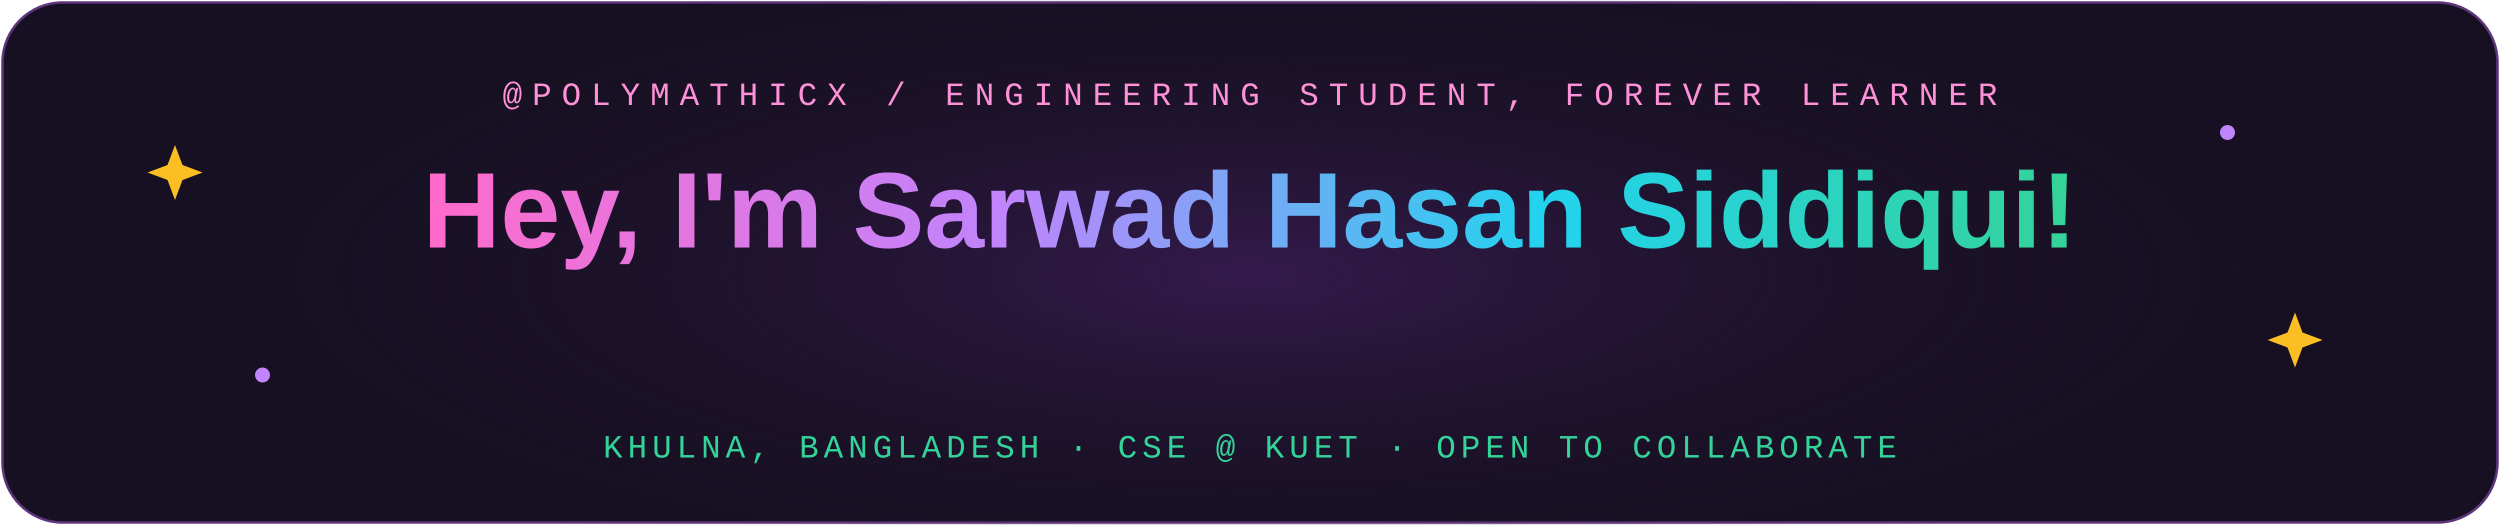
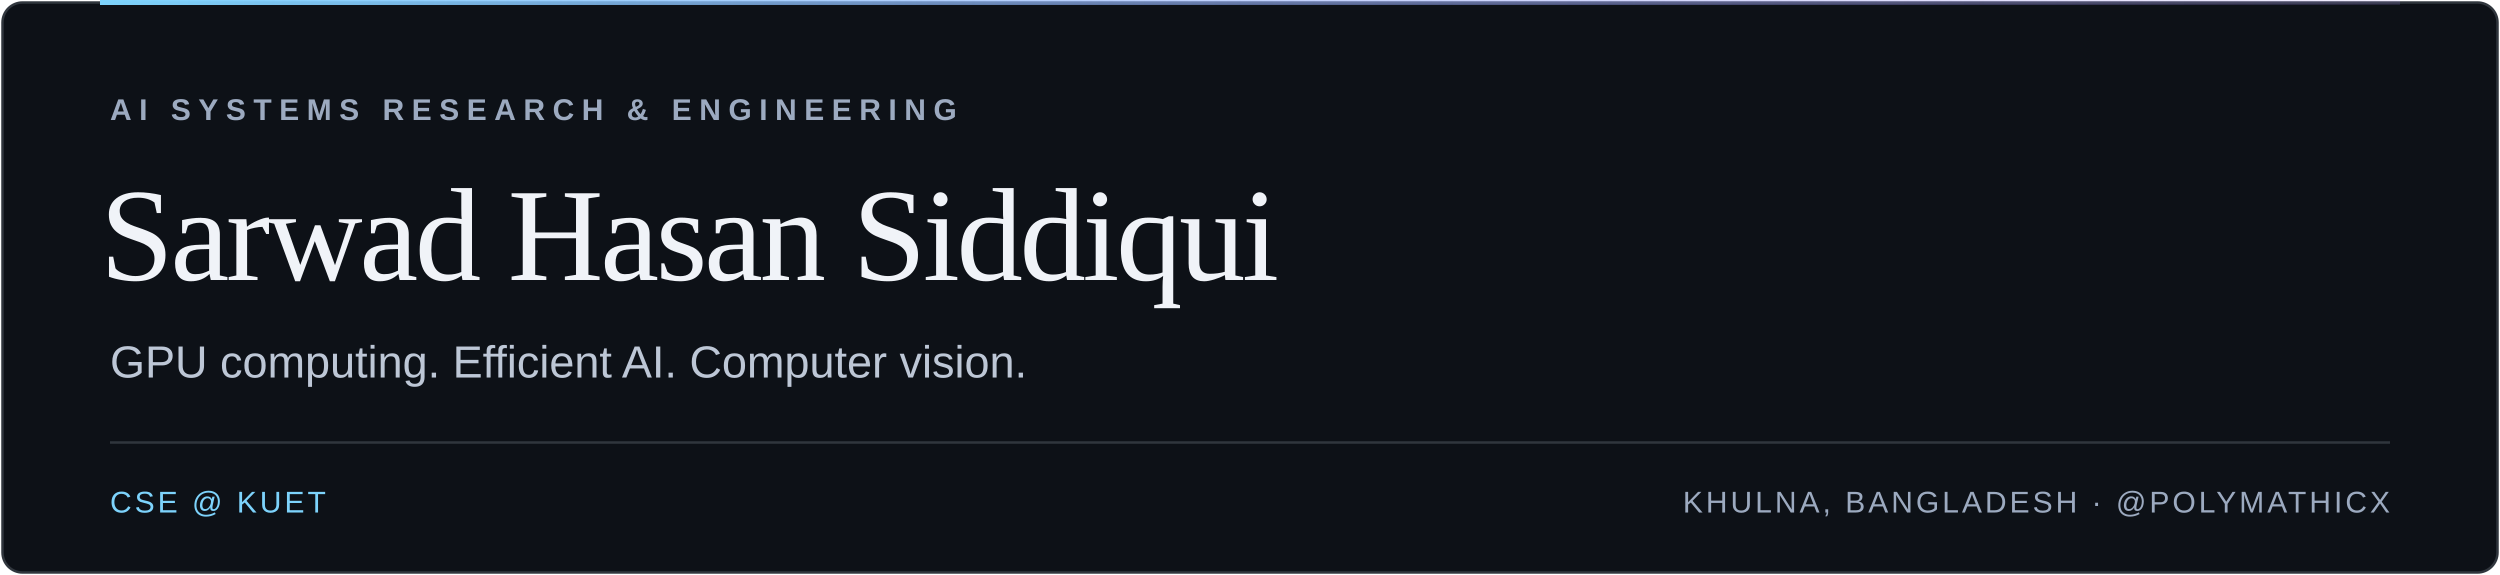
- <svg xmlns="http://www.w3.org/2000/svg" width="1000" height="210" viewBox="0 0 1000 210" role="img" aria-labelledby="title desc">
+ <svg xmlns="http://www.w3.org/2000/svg" width="1000" height="230" viewBox="0 0 1000 230" role="img" aria-labelledby="title desc">
  <defs>
-     <linearGradient id="spectrum" x1="0" x2="1">
-       <stop stop-color="#ff6bcb" />
-       <stop offset=".35" stop-color="#c084fc" />
-       <stop offset=".68" stop-color="#22d3ee" />
-       <stop offset="1" stop-color="#34d399" />
+     <linearGradient id="edge" x1="40" y1="0" x2="960" y2="0" gradientUnits="userSpaceOnUse">
+       <stop stop-color="#7dd3fc" />
+       <stop offset="1" stop-color="#a78bfa" stop-opacity=".15" />
    </linearGradient>
-     <radialGradient id="nebula">
-       <stop stop-color="#442063" stop-opacity=".65" />
-       <stop offset="1" stop-color="#171022" stop-opacity="0" />
-     </radialGradient>
  </defs>
-   <style>
-     .role {font:500 21px 'Segoe UI',Arial,sans-serif;fill:#e8d9ff;opacity:0;animation:roles 16s infinite}
-     .r2{animation-delay:4s}.r3{animation-delay:8s}.r4{animation-delay:12s}
-     @keyframes roles{0%,22%{opacity:1}25%,100%{opacity:0}}
-     .spark{animation:twinkle 3s ease-in-out infinite alternate}
-     @keyframes twinkle{to{opacity:.3}}
-     @media(prefers-reduced-motion:reduce){.role,.spark{animation:none}.r1{opacity:1}}
-   </style>
-   <rect x="1" y="1" width="998" height="208" rx="24" fill="#171022" stroke="#5e347b" />
-   <ellipse cx="500" cy="110" rx="440" ry="130" fill="url(#nebula)" />
-   <path d="M64 1H936" stroke="url(#spectrum)" stroke-width="3" />
-   <g class="spark" fill="#fbbf24">
-     <path d="m70 58 3 8 8 3-8 3-3 8-3-8-8-3 8-3Z" />
-     <path d="m918 125 3 8 8 3-8 3-3 8-3-8-8-3 8-3Z" />
-   </g>
-   <g fill="#c084fc">
-     <circle cx="105" cy="150" r="3" />
-     <circle cx="891" cy="53" r="3" />
-   </g>
-   <text x="500" y="42" text-anchor="middle" fill="#ff91d8" font-family="'Courier New',monospace" font-size="13" letter-spacing="4">@POLYMATHICX / ENGINEERING STUDENT, FOREVER LEARNER</text>
-   <text x="500" y="99" text-anchor="middle" fill="url(#spectrum)" font-family="'Segoe UI',Arial,sans-serif" font-size="43" font-weight="750">Hey, I'm Sarwad Hasan Siddiqui!</text>
-   <g text-anchor="middle">
-     <text class="role r1" x="500" y="144">AI systems researcher / making intelligence practical to run</text>
-     <text class="role r2" x="500" y="144">GPU computing / CUDA / a little closer to the metal</text>
-     <text class="role r3" x="500" y="144">Space enthusiast / from a solar system to a Mars rover</text>
-     <text class="role r4" x="500" y="144">Building things, breaking things, learning along the way</text>
-   </g>
-   <text x="500" y="183" text-anchor="middle" fill="#34d399" font-family="'Courier New',monospace" font-size="13" letter-spacing="2">KHULNA, BANGLADESH · CSE @ KUET · OPEN TO COLLABORATE</text>
+   <rect x="1" y="1" width="998" height="228" rx="8" fill="#0d1117" stroke="#30363d" />
+   <path d="M40 1H960" stroke="url(#edge)" stroke-width="2" />
+   <text x="44" y="48" fill="#9caac0" font-family="'Segoe UI',Arial,sans-serif" font-size="12" font-weight="600" letter-spacing="3">AI SYSTEMS RESEARCH &amp; ENGINEERING</text>
+   <text x="40" y="112" fill="#f0f3f8" font-family="Georgia,'Times New Roman',serif" font-size="53" letter-spacing="-1.3">Sarwad Hasan Siddiqui</text>
+   <text x="44" y="151" fill="#bdc7d6" font-family="'Segoe UI',Arial,sans-serif" font-size="18">GPU computing. Efficient AI. Computer vision.</text>
+   <path d="M44 177H956" stroke="#30363d" />
+   <text x="44" y="205" fill="#7dd3fc" font-family="'Segoe UI',Arial,sans-serif" font-size="12" font-weight="500" letter-spacing="1.2">CSE @ KUET</text>
+   <text x="956" y="205" text-anchor="end" fill="#9caac0" font-family="'Segoe UI',Arial,sans-serif" font-size="12" letter-spacing="1.2">KHULNA, BANGLADESH · @POLYMATHICX</text>
</svg>
